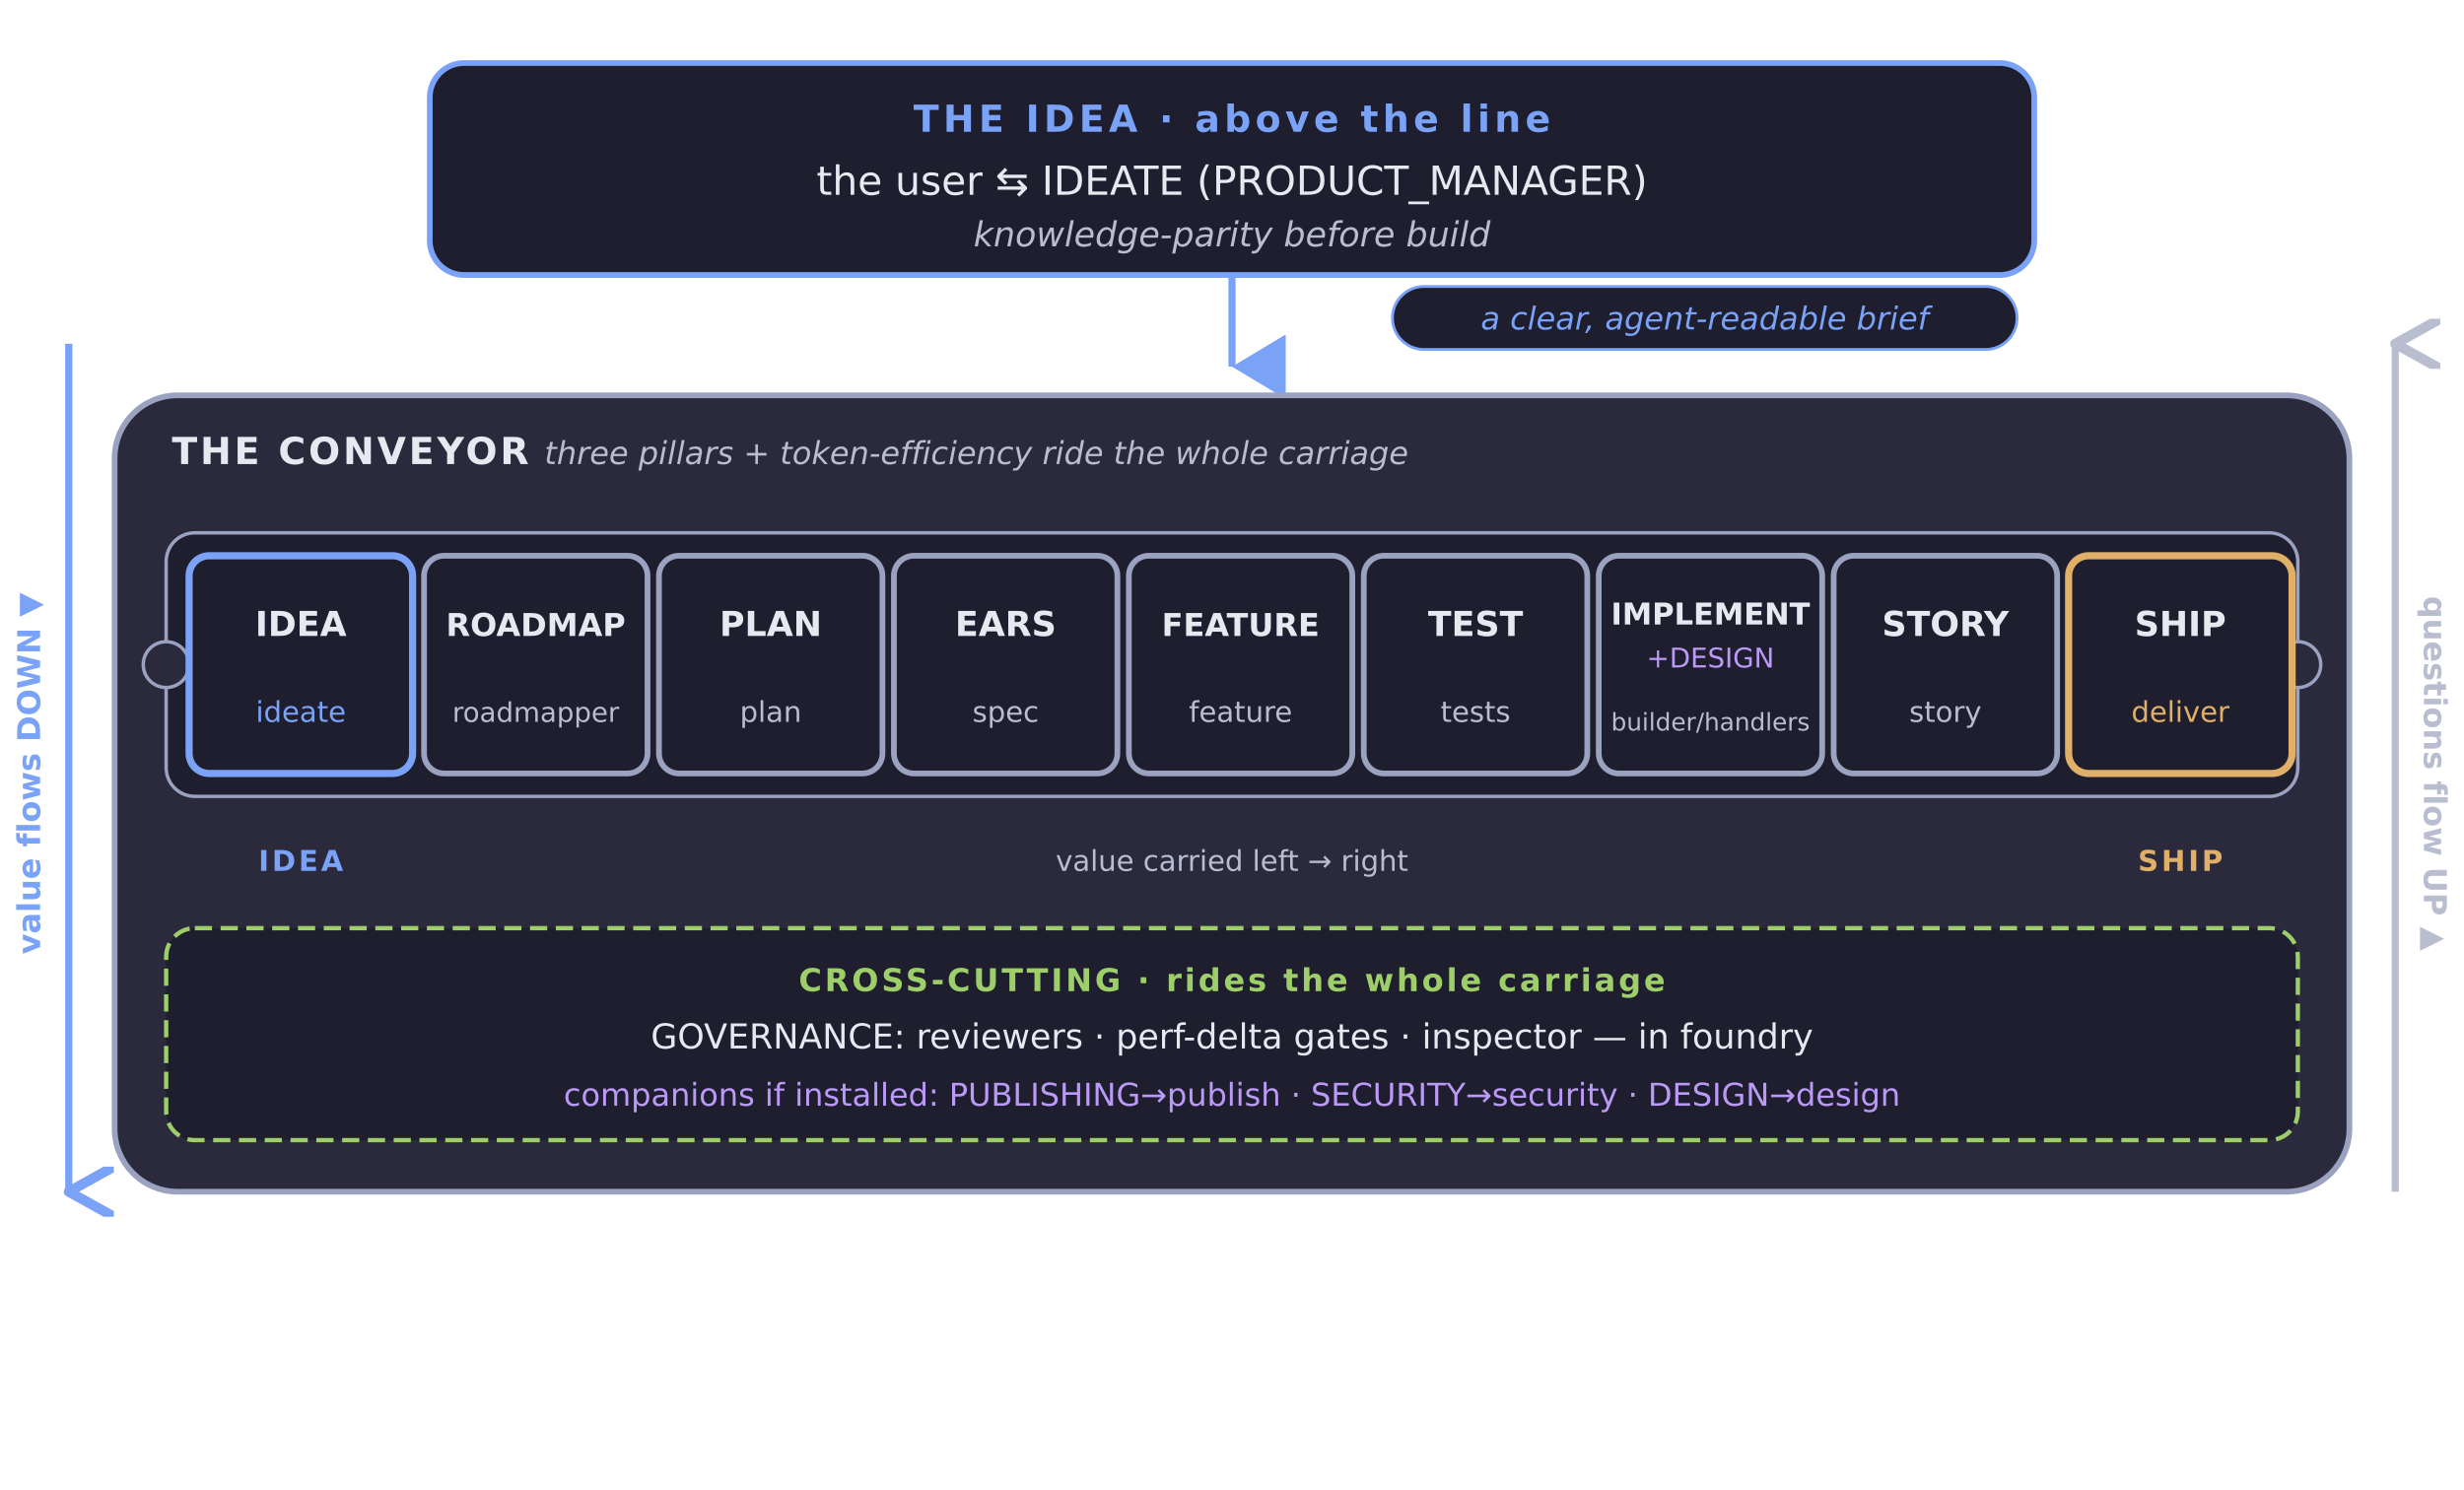
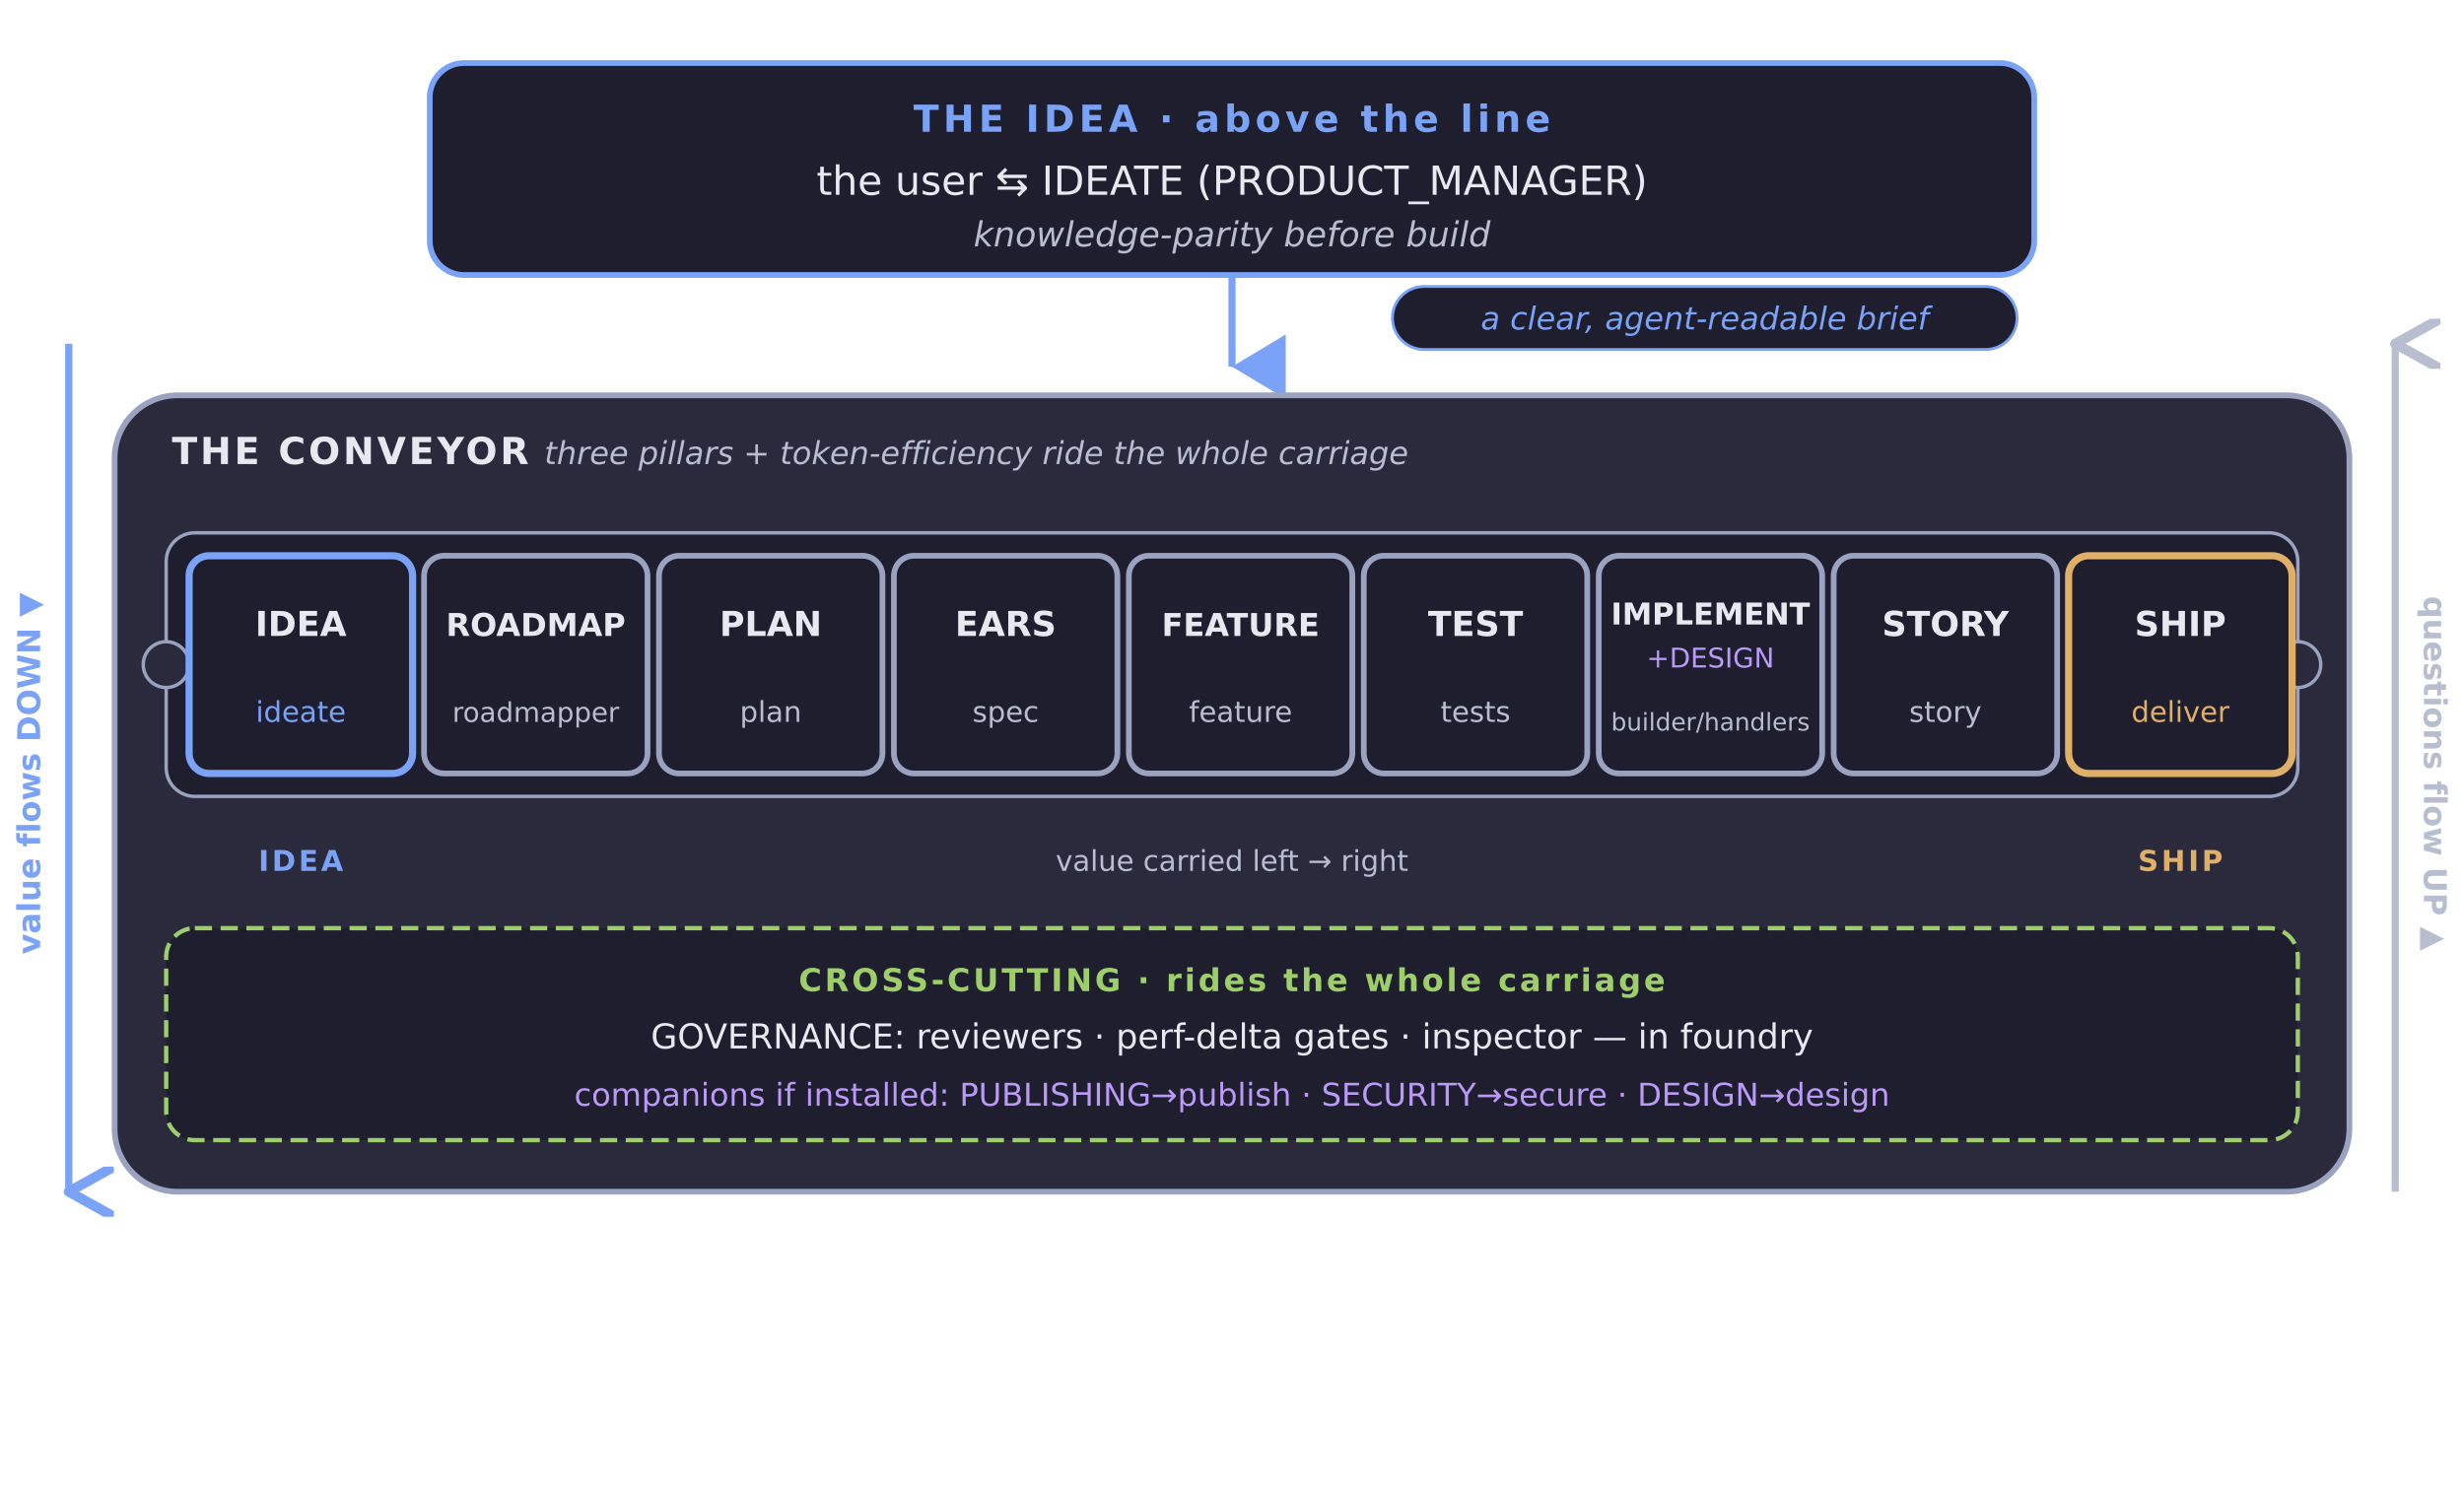
<svg xmlns="http://www.w3.org/2000/svg" viewBox="0 0 860 520" font-family="DejaVu Sans, sans-serif">
  <defs>
    <marker id="arrDown" viewBox="0 0 10 10" refX="5" refY="9" markerWidth="7" markerHeight="7" orient="auto">
      <path d="M0,0 L5,9 L10,0" fill="none" stroke="#7aa2f7" stroke-width="2" stroke-linejoin="round" stroke-linecap="round" />
    </marker>
    <marker id="arrUp" viewBox="0 0 10 10" refX="5" refY="1" markerWidth="7" markerHeight="7" orient="auto">
      <path d="M0,10 L5,1 L10,10" fill="none" stroke="#b8bed0" stroke-width="2" stroke-linejoin="round" stroke-linecap="round" />
    </marker>
    <marker id="briefHead" viewBox="0 0 12 12" refX="6" refY="10" markerWidth="9" markerHeight="9" orient="auto">
      <path d="M0,0 L6,10 L12,0" fill="#7aa2f7" />
    </marker>
    <marker id="flowChev" viewBox="0 0 10 10" refX="3" refY="5" markerWidth="9" markerHeight="9" orient="auto">
      <path d="M0,0 L6,5 L0,10" fill="none" stroke="#7aa2f7" stroke-width="2" stroke-linejoin="round" stroke-linecap="round" />
    </marker>
  </defs>
  <g>
    <rect x="150" y="22" width="560" height="74" rx="12" fill="#1e1e2e" stroke="#7aa2f7" stroke-width="2" />
    <text x="430" y="46" text-anchor="middle" fill="#7aa2f7" font-size="13" font-weight="bold" letter-spacing="1.5">THE IDEA · above the line</text>
    <text x="430" y="68" text-anchor="middle" fill="#e6e9f0" font-size="14">the user  ⇆  IDEATE (PRODUCT_MANAGER)</text>
    <text x="430" y="86" text-anchor="middle" fill="#b8bed0" font-size="12" font-style="italic">knowledge-parity before build</text>
  </g>
  <g>
    <line x1="430" y1="96" x2="430" y2="128" stroke="#7aa2f7" stroke-width="2.5" marker-end="url(#briefHead)" />
    <rect x="486" y="100" width="218" height="22" rx="11" fill="#1e1e2e" stroke="#7aa2f7" stroke-width="1" />
    <text x="595" y="115" text-anchor="middle" fill="#7aa2f7" font-size="11" font-style="italic">a clear, agent-readable brief</text>
  </g>
  <g>
    <rect x="40" y="138" width="780" height="278" rx="22" fill="#2a2a3c" stroke="#9aa2c0" stroke-width="2" />
    <text x="60" y="162" fill="#e6e9f0" font-size="13" font-weight="bold" letter-spacing="1">THE CONVEYOR</text>
    <text x="190" y="162" fill="#b8bed0" font-size="11" font-style="italic">three pillars + token-efficiency ride the whole carriage</text>
    <rect x="58" y="186" width="744" height="92" rx="10" fill="#1e1e2e" stroke="#9aa2c0" stroke-width="1.2" />
    <circle cx="58" cy="232" r="8" fill="#2a2a3c" stroke="#9aa2c0" stroke-width="1.2" />
    <circle cx="802" cy="232" r="8" fill="#2a2a3c" stroke="#9aa2c0" stroke-width="1.2" />
    <g>
      <rect x="66" y="194" width="78" height="76" rx="7" fill="#1e1e2e" stroke="#7aa2f7" stroke-width="2.5" />
      <text x="105" y="222" text-anchor="middle" fill="#e6e9f0" font-size="12" font-weight="bold">IDEA</text>
      <text x="105" y="252" text-anchor="middle" fill="#7aa2f7" font-size="10">ideate</text>
    </g>
    <g>
      <rect x="148" y="194" width="78" height="76" rx="7" fill="#1e1e2e" stroke="#9aa2c0" stroke-width="2" />
      <text x="187" y="222" text-anchor="middle" fill="#e6e9f0" font-size="11" font-weight="bold">ROADMAP</text>
      <text x="187" y="252" text-anchor="middle" fill="#b8bed0" font-size="9.5">roadmapper</text>
    </g>
    <g>
      <rect x="230" y="194" width="78" height="76" rx="7" fill="#1e1e2e" stroke="#9aa2c0" stroke-width="2" />
      <text x="269" y="222" text-anchor="middle" fill="#e6e9f0" font-size="12" font-weight="bold">PLAN</text>
      <text x="269" y="252" text-anchor="middle" fill="#b8bed0" font-size="10">plan</text>
    </g>
    <g>
      <rect x="312" y="194" width="78" height="76" rx="7" fill="#1e1e2e" stroke="#9aa2c0" stroke-width="2" />
      <text x="351" y="222" text-anchor="middle" fill="#e6e9f0" font-size="12" font-weight="bold">EARS</text>
      <text x="351" y="252" text-anchor="middle" fill="#b8bed0" font-size="10">spec</text>
    </g>
    <g>
      <rect x="394" y="194" width="78" height="76" rx="7" fill="#1e1e2e" stroke="#9aa2c0" stroke-width="2" />
      <text x="433" y="222" text-anchor="middle" fill="#e6e9f0" font-size="11" font-weight="bold">FEATURE</text>
      <text x="433" y="252" text-anchor="middle" fill="#b8bed0" font-size="10">feature</text>
    </g>
    <g>
      <rect x="476" y="194" width="78" height="76" rx="7" fill="#1e1e2e" stroke="#9aa2c0" stroke-width="2" />
      <text x="515" y="222" text-anchor="middle" fill="#e6e9f0" font-size="12" font-weight="bold">TEST</text>
      <text x="515" y="252" text-anchor="middle" fill="#b8bed0" font-size="10">tests</text>
    </g>
    <g>
      <rect x="558" y="194" width="78" height="76" rx="7" fill="#1e1e2e" stroke="#9aa2c0" stroke-width="2" />
      <text x="597" y="218" text-anchor="middle" fill="#e6e9f0" font-size="10.5" font-weight="bold">IMPLEMENT</text>
      <text x="597" y="233" text-anchor="middle" fill="#bb9af7" font-size="9.5">+DESIGN</text>
      <text x="597" y="255" text-anchor="middle" fill="#b8bed0" font-size="8.5">builder/handlers</text>
    </g>
    <g>
      <rect x="640" y="194" width="78" height="76" rx="7" fill="#1e1e2e" stroke="#9aa2c0" stroke-width="2" />
      <text x="679" y="222" text-anchor="middle" fill="#e6e9f0" font-size="12" font-weight="bold">STORY</text>
      <text x="679" y="252" text-anchor="middle" fill="#b8bed0" font-size="10">story</text>
    </g>
    <g>
      <rect x="722" y="194" width="78" height="76" rx="7" fill="#1e1e2e" stroke="#e0af68" stroke-width="2.5" />
      <text x="761" y="222" text-anchor="middle" fill="#e6e9f0" font-size="12" font-weight="bold">SHIP</text>
      <text x="761" y="252" text-anchor="middle" fill="#e0af68" font-size="10">deliver</text>
    </g>
    <g>
      <line x1="145" y1="232" x2="147" y2="232" stroke="#7aa2f7" stroke-width="0" marker-end="url(#flowChev)" />
      <line x1="227" y1="232" x2="229" y2="232" stroke="#7aa2f7" stroke-width="0" marker-end="url(#flowChev)" />
      <line x1="309" y1="232" x2="311" y2="232" stroke="#7aa2f7" stroke-width="0" marker-end="url(#flowChev)" />
      <line x1="391" y1="232" x2="393" y2="232" stroke="#7aa2f7" stroke-width="0" marker-end="url(#flowChev)" />
      <line x1="473" y1="232" x2="475" y2="232" stroke="#7aa2f7" stroke-width="0" marker-end="url(#flowChev)" />
      <line x1="555" y1="232" x2="557" y2="232" stroke="#7aa2f7" stroke-width="0" marker-end="url(#flowChev)" />
      <line x1="637" y1="232" x2="639" y2="232" stroke="#7aa2f7" stroke-width="0" marker-end="url(#flowChev)" />
      <line x1="719" y1="232" x2="721" y2="232" stroke="#7aa2f7" stroke-width="0" marker-end="url(#flowChev)" />
    </g>
    <text x="105" y="304" text-anchor="middle" fill="#7aa2f7" font-size="10" font-weight="bold" letter-spacing="1">IDEA</text>
    <text x="430" y="304" text-anchor="middle" fill="#b8bed0" font-size="10">value carried left → right</text>
    <text x="761" y="304" text-anchor="middle" fill="#e0af68" font-size="10" font-weight="bold" letter-spacing="1">SHIP</text>
    <g>
      <rect x="58" y="324" width="744" height="74" rx="10" fill="#1e1e2e" stroke="#9ece6a" stroke-width="1.5" stroke-dasharray="6,3" />
      <text x="430" y="346" text-anchor="middle" fill="#9ece6a" font-size="11" font-weight="bold" letter-spacing="1">CROSS-CUTTING · rides the whole carriage</text>
      <text x="430" y="366" text-anchor="middle" fill="#e6e9f0" font-size="12">GOVERNANCE: reviewers · perf-delta gates · inspector  —  in foundry</text>
-       <text x="430" y="386" text-anchor="middle" fill="#bb9af7" font-size="11">companions if installed: PUBLISHING→publish · SECURITY→security · DESIGN→design</text>
+       <text x="430" y="386" text-anchor="middle" fill="#bb9af7" font-size="11">companions if installed: PUBLISHING→publish · SECURITY→secure · DESIGN→design</text>
    </g>
  </g>
  <g>
    <line x1="24" y1="120" x2="24" y2="416" stroke="#7aa2f7" stroke-width="2.5" marker-end="url(#arrDown)" />
    <text x="14" y="270" text-anchor="middle" fill="#7aa2f7" font-size="11" font-weight="bold" transform="rotate(-90 14 270)">value flows DOWN ▼</text>
  </g>
  <g>
    <line x1="836" y1="416" x2="836" y2="120" stroke="#b8bed0" stroke-width="2.5" marker-end="url(#arrUp)" />
    <text x="846" y="270" text-anchor="middle" fill="#b8bed0" font-size="11" font-weight="bold" transform="rotate(90 846 270)">questions flow UP ▲</text>
  </g>
</svg>
